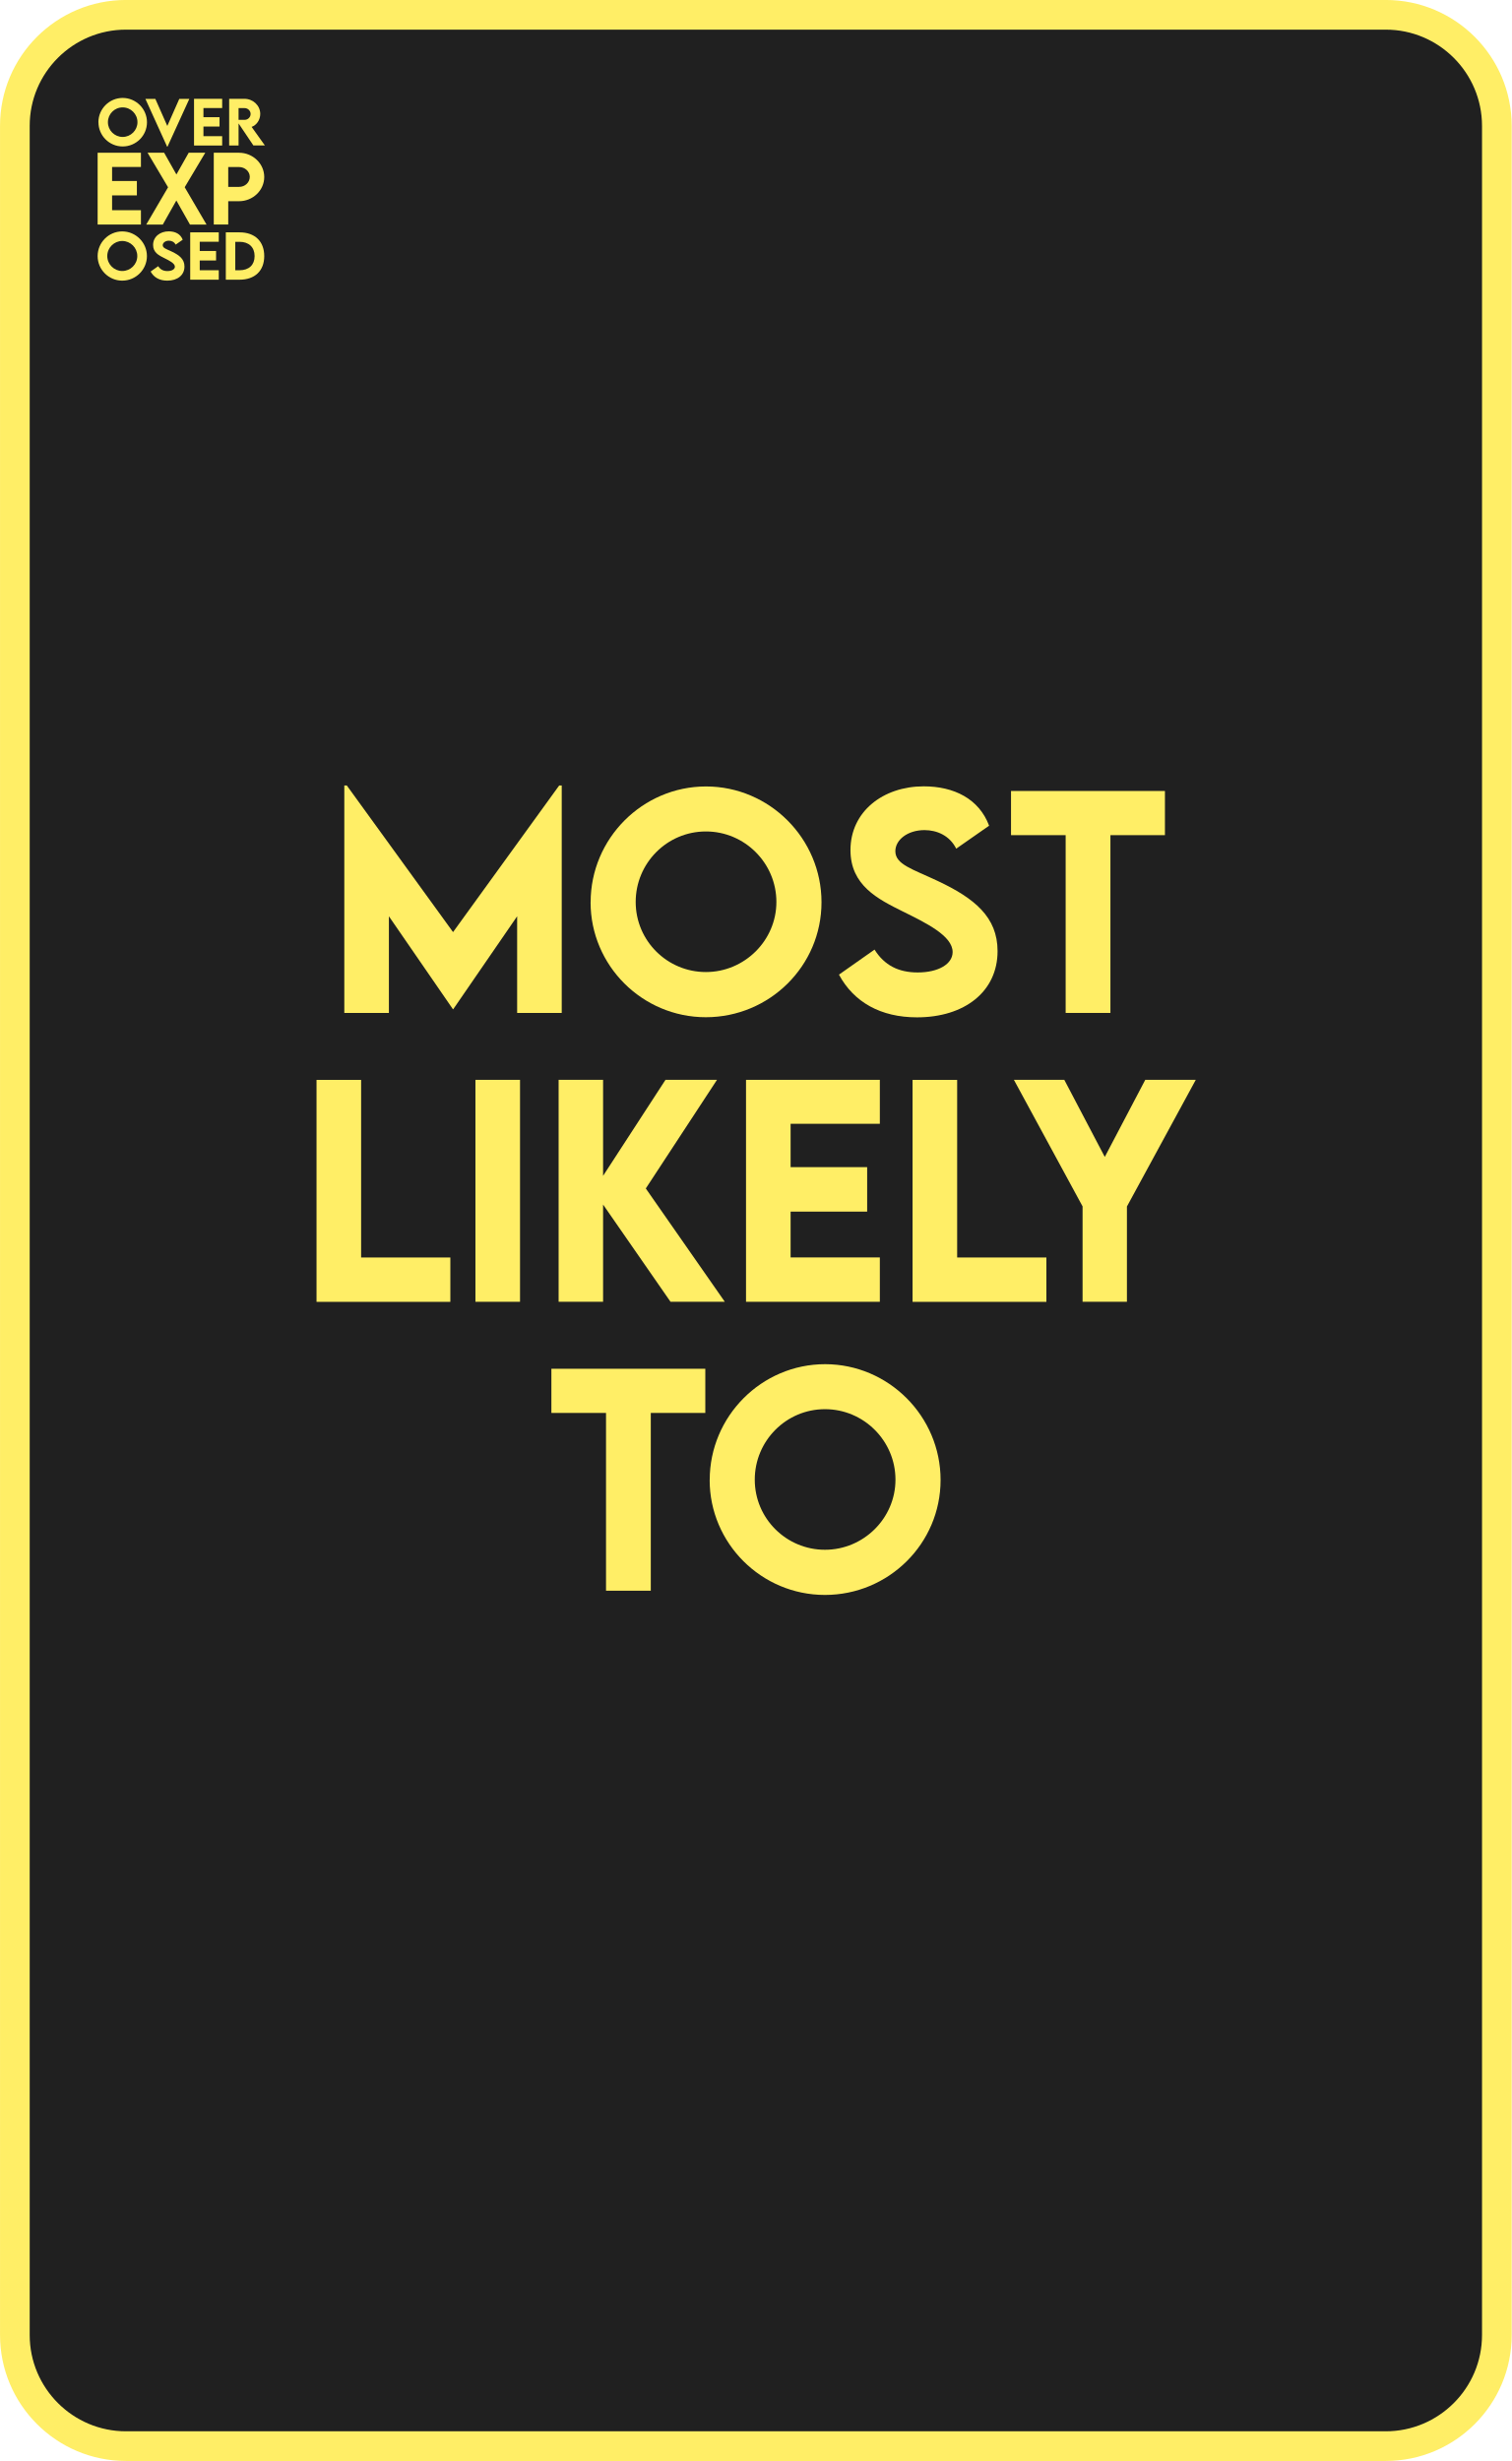
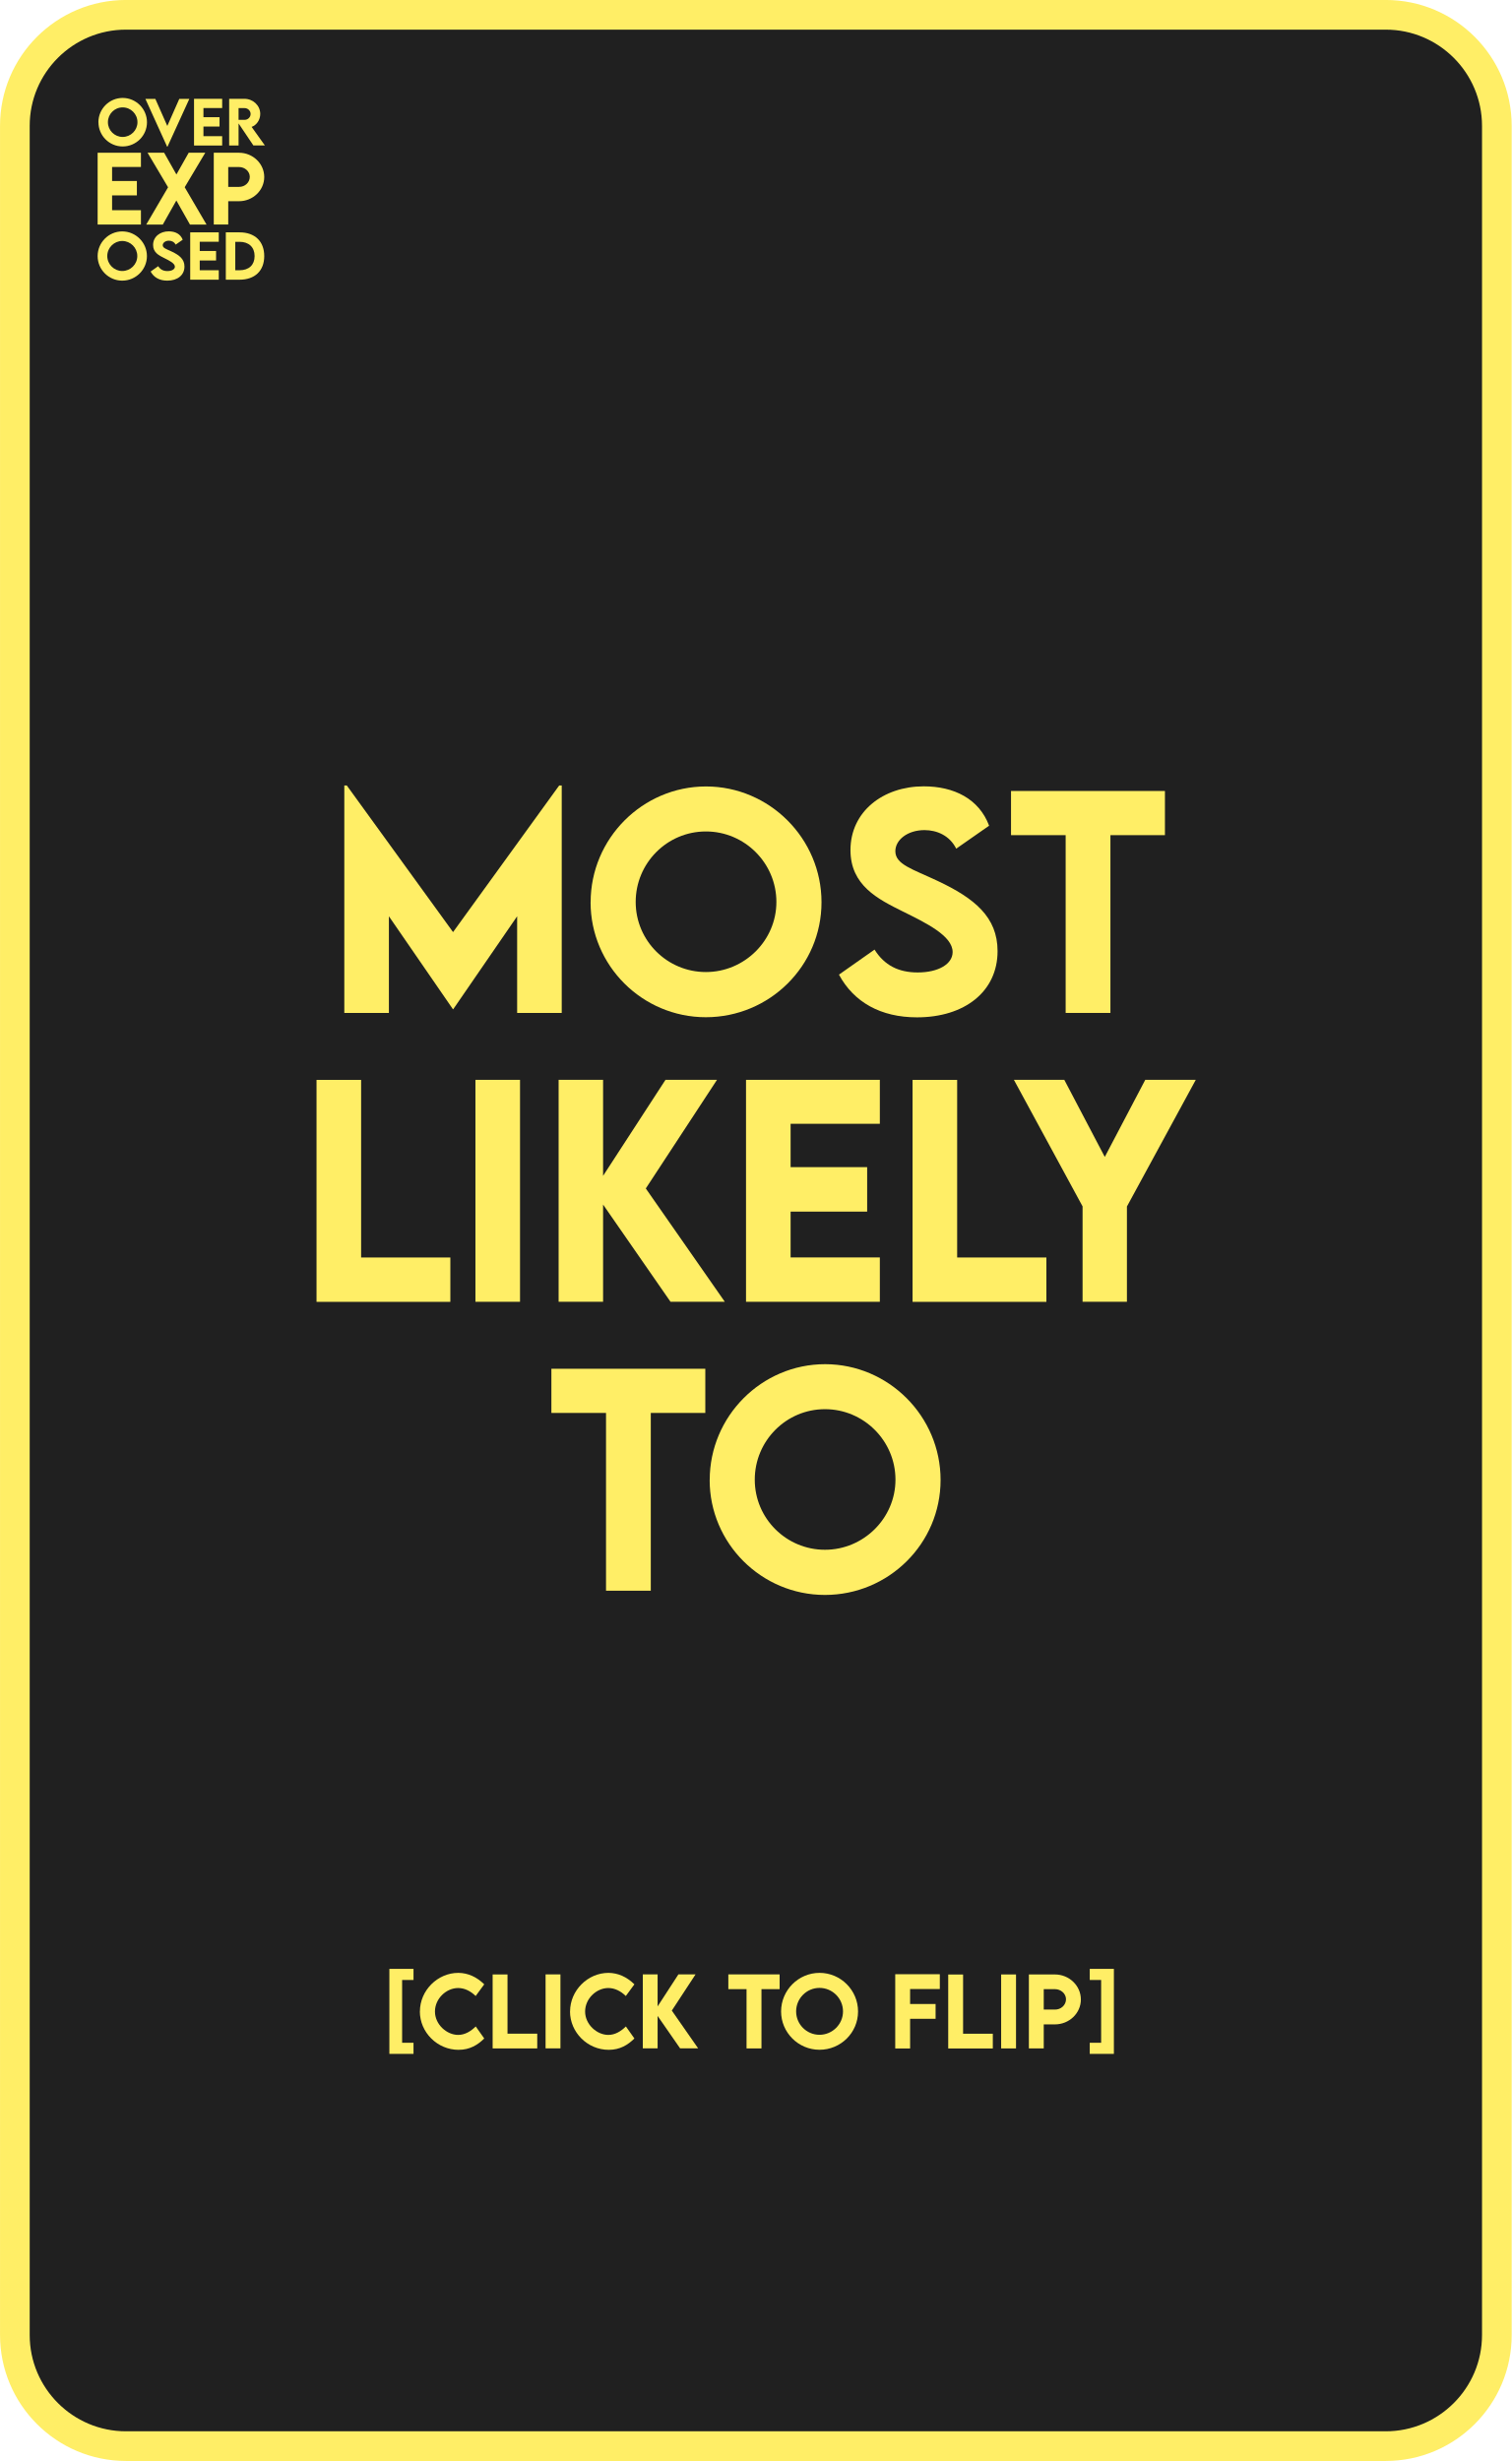
- <svg xmlns="http://www.w3.org/2000/svg" id="Layer_2" viewBox="0 0 257.33 418.91">
+ <svg xmlns="http://www.w3.org/2000/svg" id="Layer_2" data-name="Layer 2" viewBox="0 0 257.33 418.91">
  <defs>
    <style>
      .cls-1 {
        fill: none;
        stroke: #fe6;
        stroke-linecap: round;
        stroke-linejoin: round;
        stroke-width: 5.05px;
      }

      .cls-2 {
        fill: #fe6;
      }

      .cls-3 {
        fill: #202020;
      }
    </style>
  </defs>
-   <g id="Layer_1-2" data-name="Layer_1">
+   <g id="Layer_1-2" data-name="Layer 1">
    <path class="cls-3" d="M21.44,2.52h214.44c10.44,0,18.92,8.48,18.92,18.92v376.02c0,10.44-8.48,18.92-18.92,18.92H21.45c-10.44,0-18.92-8.48-18.92-18.92V21.44C2.52,11,11,2.52,21.44,2.52Z" />
    <path class="cls-1" d="M21.44,2.52h214.44c10.44,0,18.92,8.48,18.92,18.92v376.02c0,10.44-8.48,18.92-18.92,18.92H21.45c-10.44,0-18.92-8.48-18.92-18.92V21.44C2.52,11,11,2.52,21.44,2.52Z" />
    <g>
      <path class="cls-2" d="M95.62,133.7v38.72h-7.59v-16.45l-10.88,15.82h-.05l-10.9-15.82v16.45h-7.59v-38.72h.42l18.09,24.96,18.07-24.96h.42Z" />
      <path class="cls-2" d="M100.54,153.58c0-10.85,8.84-19.71,19.64-19.71s19.66,8.86,19.66,19.71-8.86,19.57-19.69,19.57-19.62-8.81-19.62-19.57ZM132.16,153.53c0-6.61-5.39-12-12-12s-11.95,5.39-11.95,12,5.37,11.93,11.95,11.93,12-5.37,12-11.93Z" />
      <path class="cls-2" d="M142.8,165.91l6.07-4.27c1.66,2.67,4.08,3.89,7.34,3.89,3.56,0,5.95-1.45,5.95-3.47,0-2.77-4.52-4.95-8.48-6.91-4.24-2.11-8.91-4.43-8.91-10.45,0-6.54,5.53-10.85,12.47-10.85,5.16,0,9.42,2.13,11.13,6.7l-5.6,3.91c-1.12-2.25-3.3-3.16-5.41-3.16-2.84,0-4.95,1.64-4.95,3.59,0,2.25,2.86,3.02,7.2,5.06,6.26,2.95,10.2,6.14,10.2,11.95,0,6.89-5.62,11.27-13.71,11.27-6.19,0-10.76-2.58-13.29-7.27Z" />
      <path class="cls-2" d="M198.3,142.16h-9.28v30.26h-7.62v-30.26h-9.3v-7.52h26.2v7.52Z" />
    </g>
    <g>
      <path class="cls-2" d="M76.66,214.05v7.55h-22.78v-37.78h7.59v30.23h15.19Z" />
      <path class="cls-2" d="M80.93,183.81h7.59v37.78h-7.59v-37.78Z" />
      <path class="cls-2" d="M114.14,221.59l-11.48-16.55v16.55h-7.57v-37.78h7.57v16.34l10.62-16.34h8.77l-12.12,18.49,13.45,19.29h-9.23Z" />
      <path class="cls-2" d="M134.58,191.29v7.38h13.03v7.57h-13.03v7.8h15.19v7.55h-22.78v-37.78h22.78v7.48h-15.19Z" />
      <path class="cls-2" d="M178.12,214.05v7.55h-22.78v-37.78h7.59v30.23h15.19Z" />
      <path class="cls-2" d="M184.29,205.37l-11.7-21.56h8.58l6.89,13.12,6.89-13.12h8.6l-11.72,21.56v16.22h-7.55v-16.22Z" />
    </g>
    <g>
      <path class="cls-2" d="M120.06,240.51h-9.28v30.26h-7.62v-30.26h-9.3v-7.52h26.2v7.52Z" />
      <path class="cls-2" d="M120.81,251.92c0-10.85,8.84-19.71,19.64-19.71s19.66,8.86,19.66,19.71-8.86,19.57-19.69,19.57-19.62-8.81-19.62-19.57ZM152.43,251.87c0-6.61-5.39-12-12-12s-11.95,5.39-11.95,12,5.37,11.93,11.95,11.93,12-5.37,12-11.93Z" />
    </g>
    <g>
      <g>
        <path class="cls-2" d="M19.08,28.42v2.39h4.22v2.45h-4.22v2.52h4.91v2.44h-7.37v-12.22h7.37v2.42h-4.91Z" />
        <path class="cls-2" d="M28.61,31.88l-3.49-5.88h2.82l2.09,3.7,2.09-3.7h2.82l-3.5,5.87,3.72,6.36h-2.82l-2.32-4.1-2.31,4.1h-2.82l3.72-6.35Z" />
        <path class="cls-2" d="M36.39,26h4.29c2.37,0,4.3,1.86,4.3,4.13s-1.93,4.12-4.3,4.12h-1.83v3.97h-2.46v-12.22ZM42.52,30.11c0-.93-.83-1.68-1.84-1.68h-1.83v3.38h1.83c1.02.02,1.84-.76,1.84-1.71Z" />
      </g>
      <g>
        <path class="cls-2" d="M16.75,20.81c0-2.28,1.86-4.14,4.13-4.14s4.14,1.86,4.14,4.14-1.86,4.12-4.14,4.12-4.12-1.85-4.12-4.12ZM23.4,20.8c0-1.39-1.13-2.52-2.52-2.52s-2.51,1.13-2.51,2.52,1.13,2.51,2.51,2.51,2.52-1.13,2.52-2.51Z" />
        <path class="cls-2" d="M32.23,16.83l-3.72,8.14h-.06l-3.7-8.14h1.69l2.04,4.61,2.04-4.61h1.71Z" />
        <path class="cls-2" d="M34.63,18.4v1.55h2.74v1.59h-2.74v1.64h3.19v1.59h-4.79v-7.95h4.79v1.57h-3.19Z" />
        <path class="cls-2" d="M43.14,24.77l-2.53-3.76v3.76h-1.6v-7.95s2.59,0,2.59,0c1.48,0,2.7,1.14,2.7,2.57,0,1.02-.62,1.91-1.47,2.21l2.26,3.16h-1.95ZM40.61,20.4h1.02c.54.01,1.03-.43,1.03-1s-.49-1-1.03-1h-1.02v2Z" />
      </g>
      <path class="cls-2" d="M20.81,46.13c-1.4,0-2.55-1.15-2.55-2.55s1.15-2.56,2.55-2.56,2.56,1.15,2.56,2.56-1.15,2.55-2.56,2.55ZM20.81,47.77c2.31,0,4.2-1.88,4.2-4.18s-1.89-4.2-4.2-4.2-4.19,1.89-4.19,4.2,1.89,4.18,4.18,4.18Z" />
      <path class="cls-2" d="M28.48,47.77c1.73,0,2.92-.93,2.92-2.4,0-1.24-.84-1.92-2.17-2.55-.92-.43-1.53-.6-1.53-1.08,0-.41.45-.77,1.05-.77.45,0,.91.2,1.15.67l1.2-.83c-.36-.98-1.27-1.43-2.38-1.43-1.48,0-2.66.92-2.66,2.32,0,1.28.99,1.78,1.9,2.23.85.42,1.81.89,1.81,1.47,0,.43-.51.74-1.27.74-.7,0-1.21-.26-1.57-.83l-1.29.91c.54,1,1.51,1.55,2.83,1.55Z" />
      <polygon class="cls-2" points="37.24 41.15 37.24 39.55 32.38 39.55 32.38 47.61 37.24 47.61 37.24 46 34 46 34 44.34 36.78 44.34 36.78 42.72 34 42.72 34 41.15 37.24 41.15" />
      <path class="cls-2" d="M40.79,46h-.74v-4.84h.72c1.6,0,2.57.92,2.57,2.43s-.97,2.41-2.55,2.41ZM40.78,39.55h-2.34v8.06h2.34c2.61,0,4.2-1.52,4.2-4.02s-1.59-4.04-4.2-4.04Z" />
    </g>
+     <g>
+       <path class="cls-2" d="M68.45,337.03v10.69h1.94v1.89h-4.11v-14.47h4.11v1.89h-1.94Z" />
+       <path class="cls-2" d="M71.48,342.38c0-3.55,2.99-6.56,6.54-6.56,1.64.02,3.09.67,4.41,1.95l-1.46,1.99c-.86-.84-1.89-1.36-2.98-1.36-2.02,0-3.95,1.8-3.95,4s2,3.98,3.95,3.98c1.16,0,2.16-.62,2.99-1.44l1.45,2.05c-1.11,1.1-2.46,1.93-4.37,1.93-3.63,0-6.59-2.99-6.59-6.53Z" />
+       <path class="cls-2" d="M91.45,346.16v2.52h-7.59v-12.59h2.53v10.08h5.06Z" />
+       <path class="cls-2" d="M92.87,336.08h2.53v12.59h-2.53v-12.59Z" />
+       <path class="cls-2" d="M97.04,342.38c0-3.55,2.99-6.56,6.54-6.56,1.64.02,3.09.67,4.41,1.95l-1.46,1.99c-.86-.84-1.89-1.36-2.98-1.36-2.02,0-3.95,1.8-3.95,4s2,3.98,3.95,3.98c1.16,0,2.16-.62,2.99-1.44l1.45,2.05c-1.11,1.1-2.46,1.93-4.37,1.93-3.63,0-6.59-2.99-6.59-6.53Z" />
+       <path class="cls-2" d="M115.77,348.67l-3.83-5.52v5.52h-2.52v-12.59h2.52v5.45l3.54-5.45h2.92l-4.04,6.16,4.48,6.43h-3.08Z" />
+       <path class="cls-2" d="M132.71,338.59h-3.09v10.09h-2.54v-10.09h-3.1v-2.51h8.73v2.51Z" />
+       <path class="cls-2" d="M132.96,342.39c0-3.62,2.95-6.57,6.55-6.57s6.55,2.95,6.55,6.57-2.95,6.52-6.56,6.52-6.54-2.94-6.54-6.52ZM143.5,342.38c0-2.2-1.8-4-4-4s-3.98,1.8-3.98,4,1.79,3.98,3.98,3.98,4-1.79,4-3.98Z" />
+       <path class="cls-2" d="M189.61,349.61h-4.11v-1.89h1.94v-10.69h-1.94v-1.89h4.11v14.47Z" />
+       <path class="cls-2" d="M154.92,338.58v2.54h4.34v2.52h-4.34v5.05h-2.53v-12.64h7.59v2.52h-5.06Z" />
+       <path class="cls-2" d="M169,346.17v2.52h-7.59v-12.59h2.53v10.08h5.06Z" />
+       <path class="cls-2" d="M170.42,336.09h2.53v12.59h-2.53v-12.59Z" />
+       <path class="cls-2" d="M175.14,336.09h4.42c2.44,0,4.43,1.91,4.43,4.26s-1.99,4.24-4.43,4.24h-1.89v4.09h-2.53v-12.59ZM181.46,340.32c0-.95-.85-1.73-1.9-1.73h-1.89v3.48h1.89c1.05.02,1.9-.78,1.9-1.76Z" />
+     </g>
  </g>
</svg>
